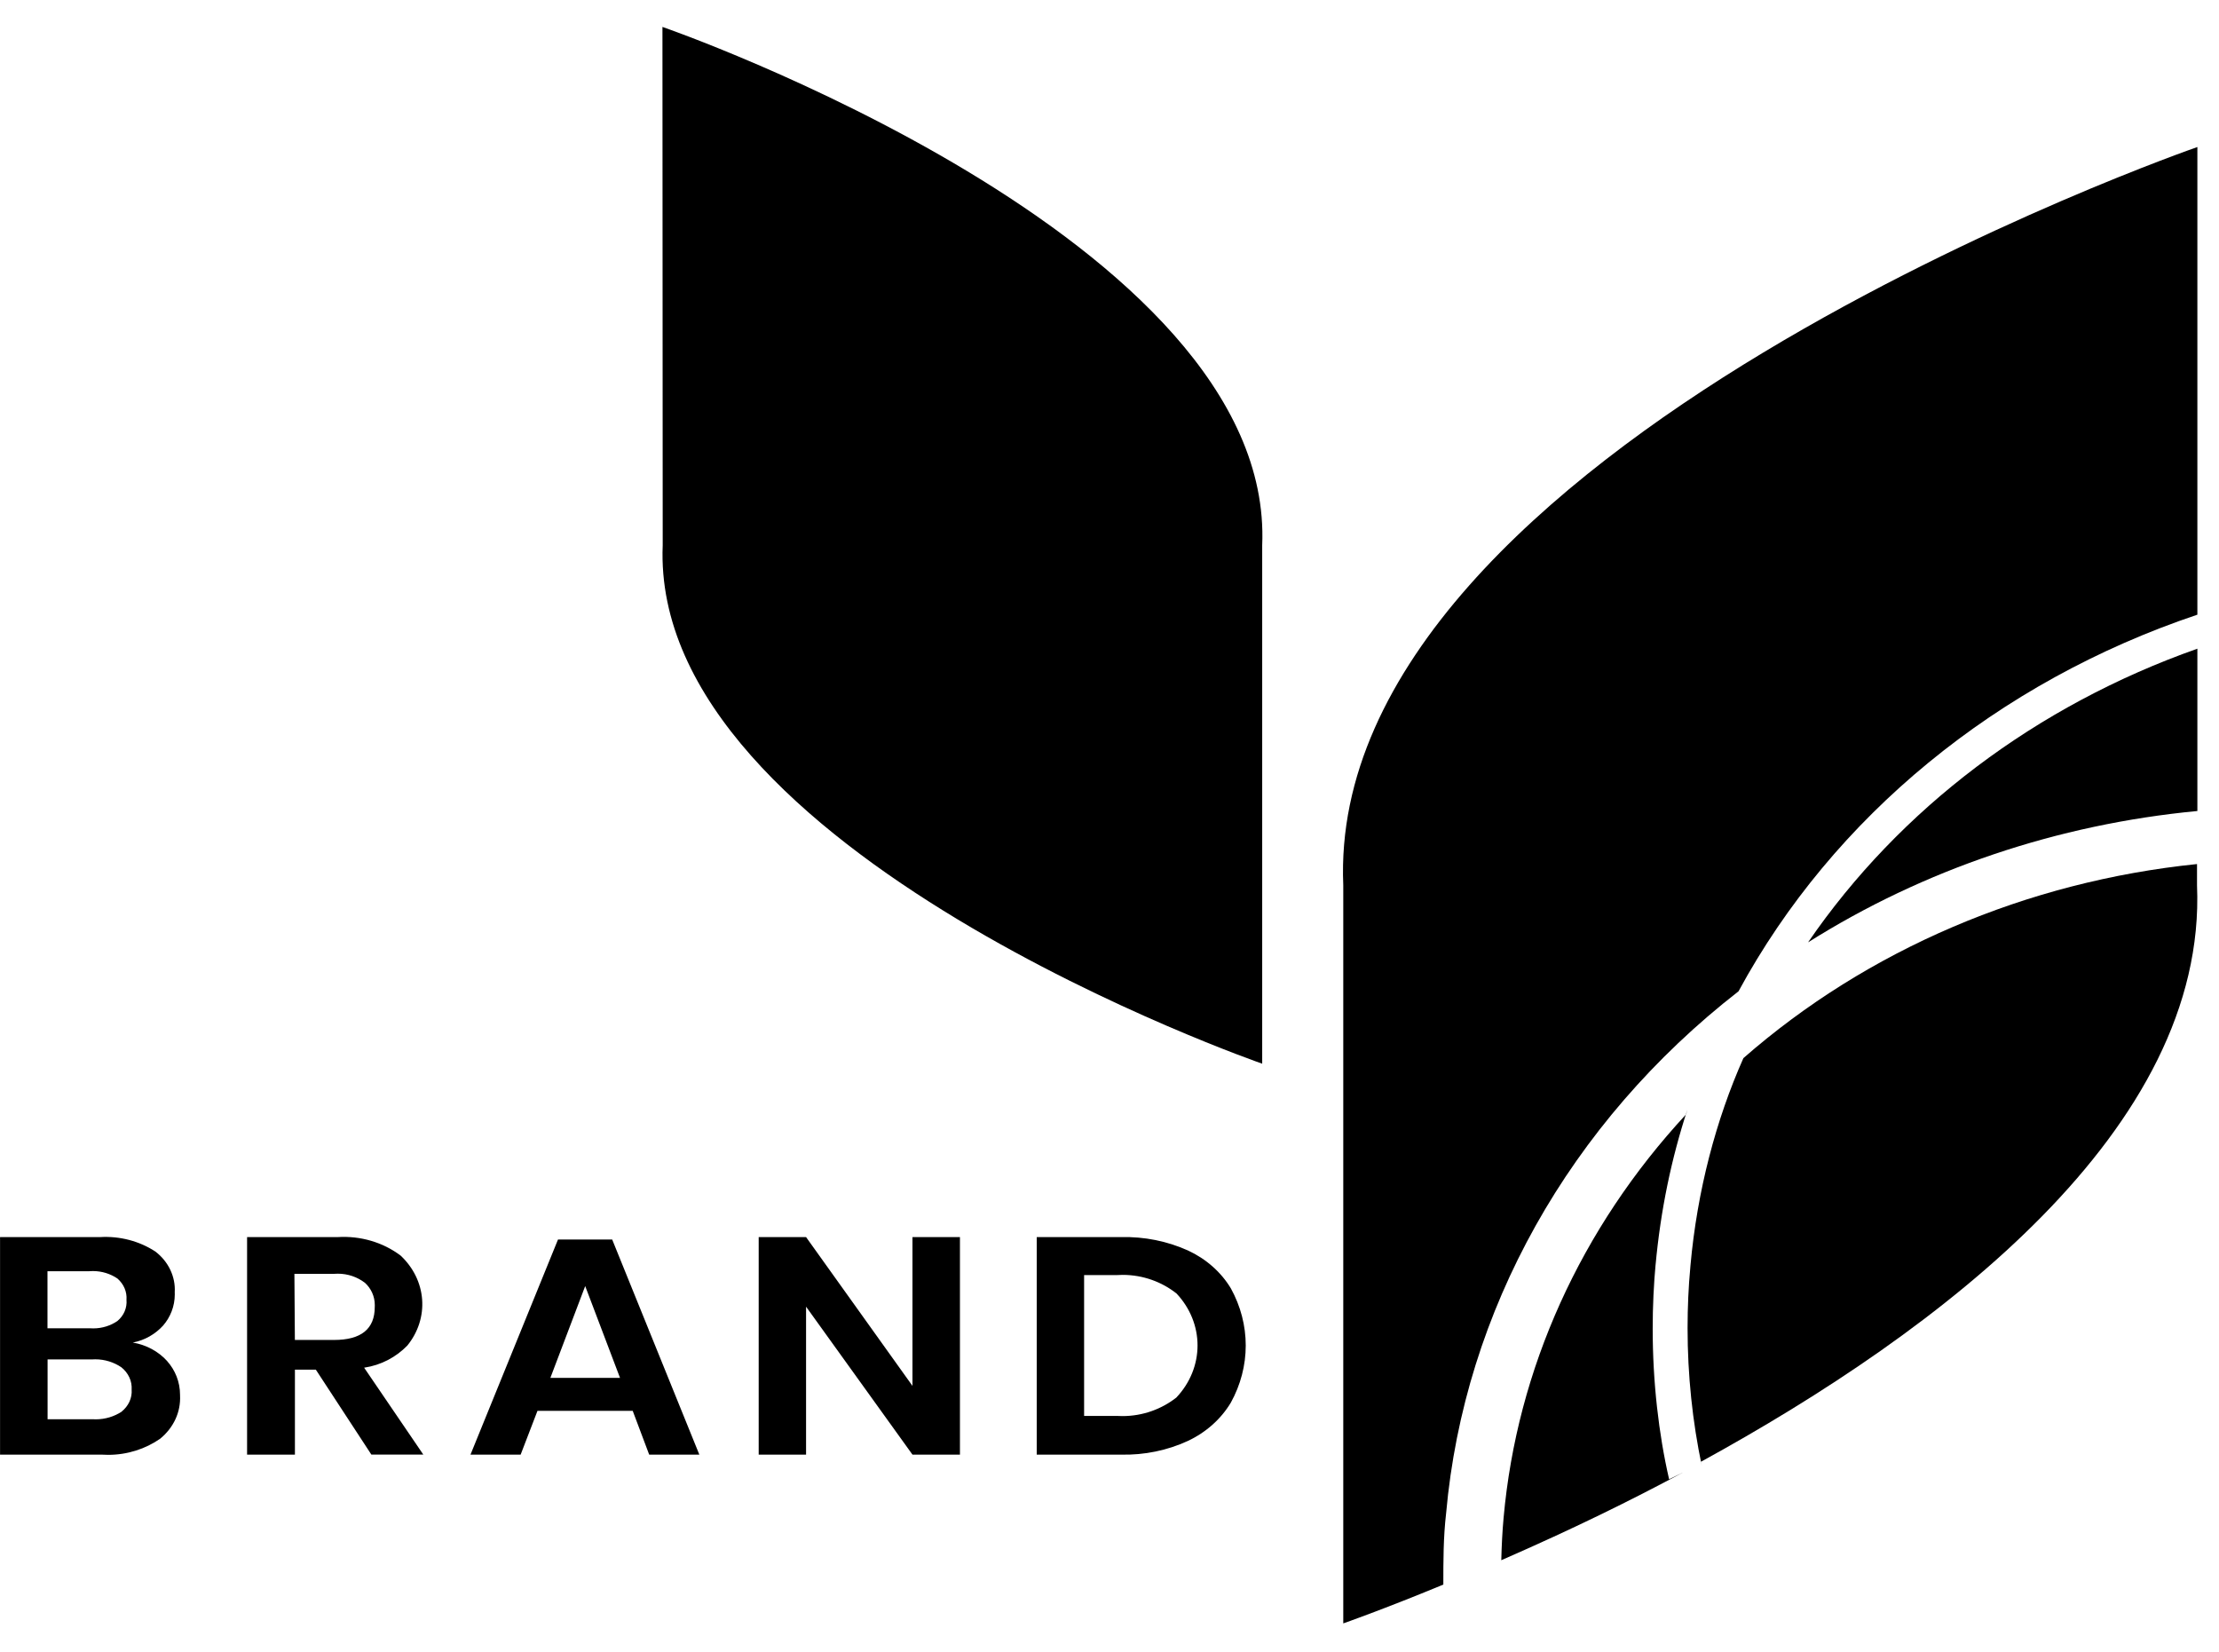
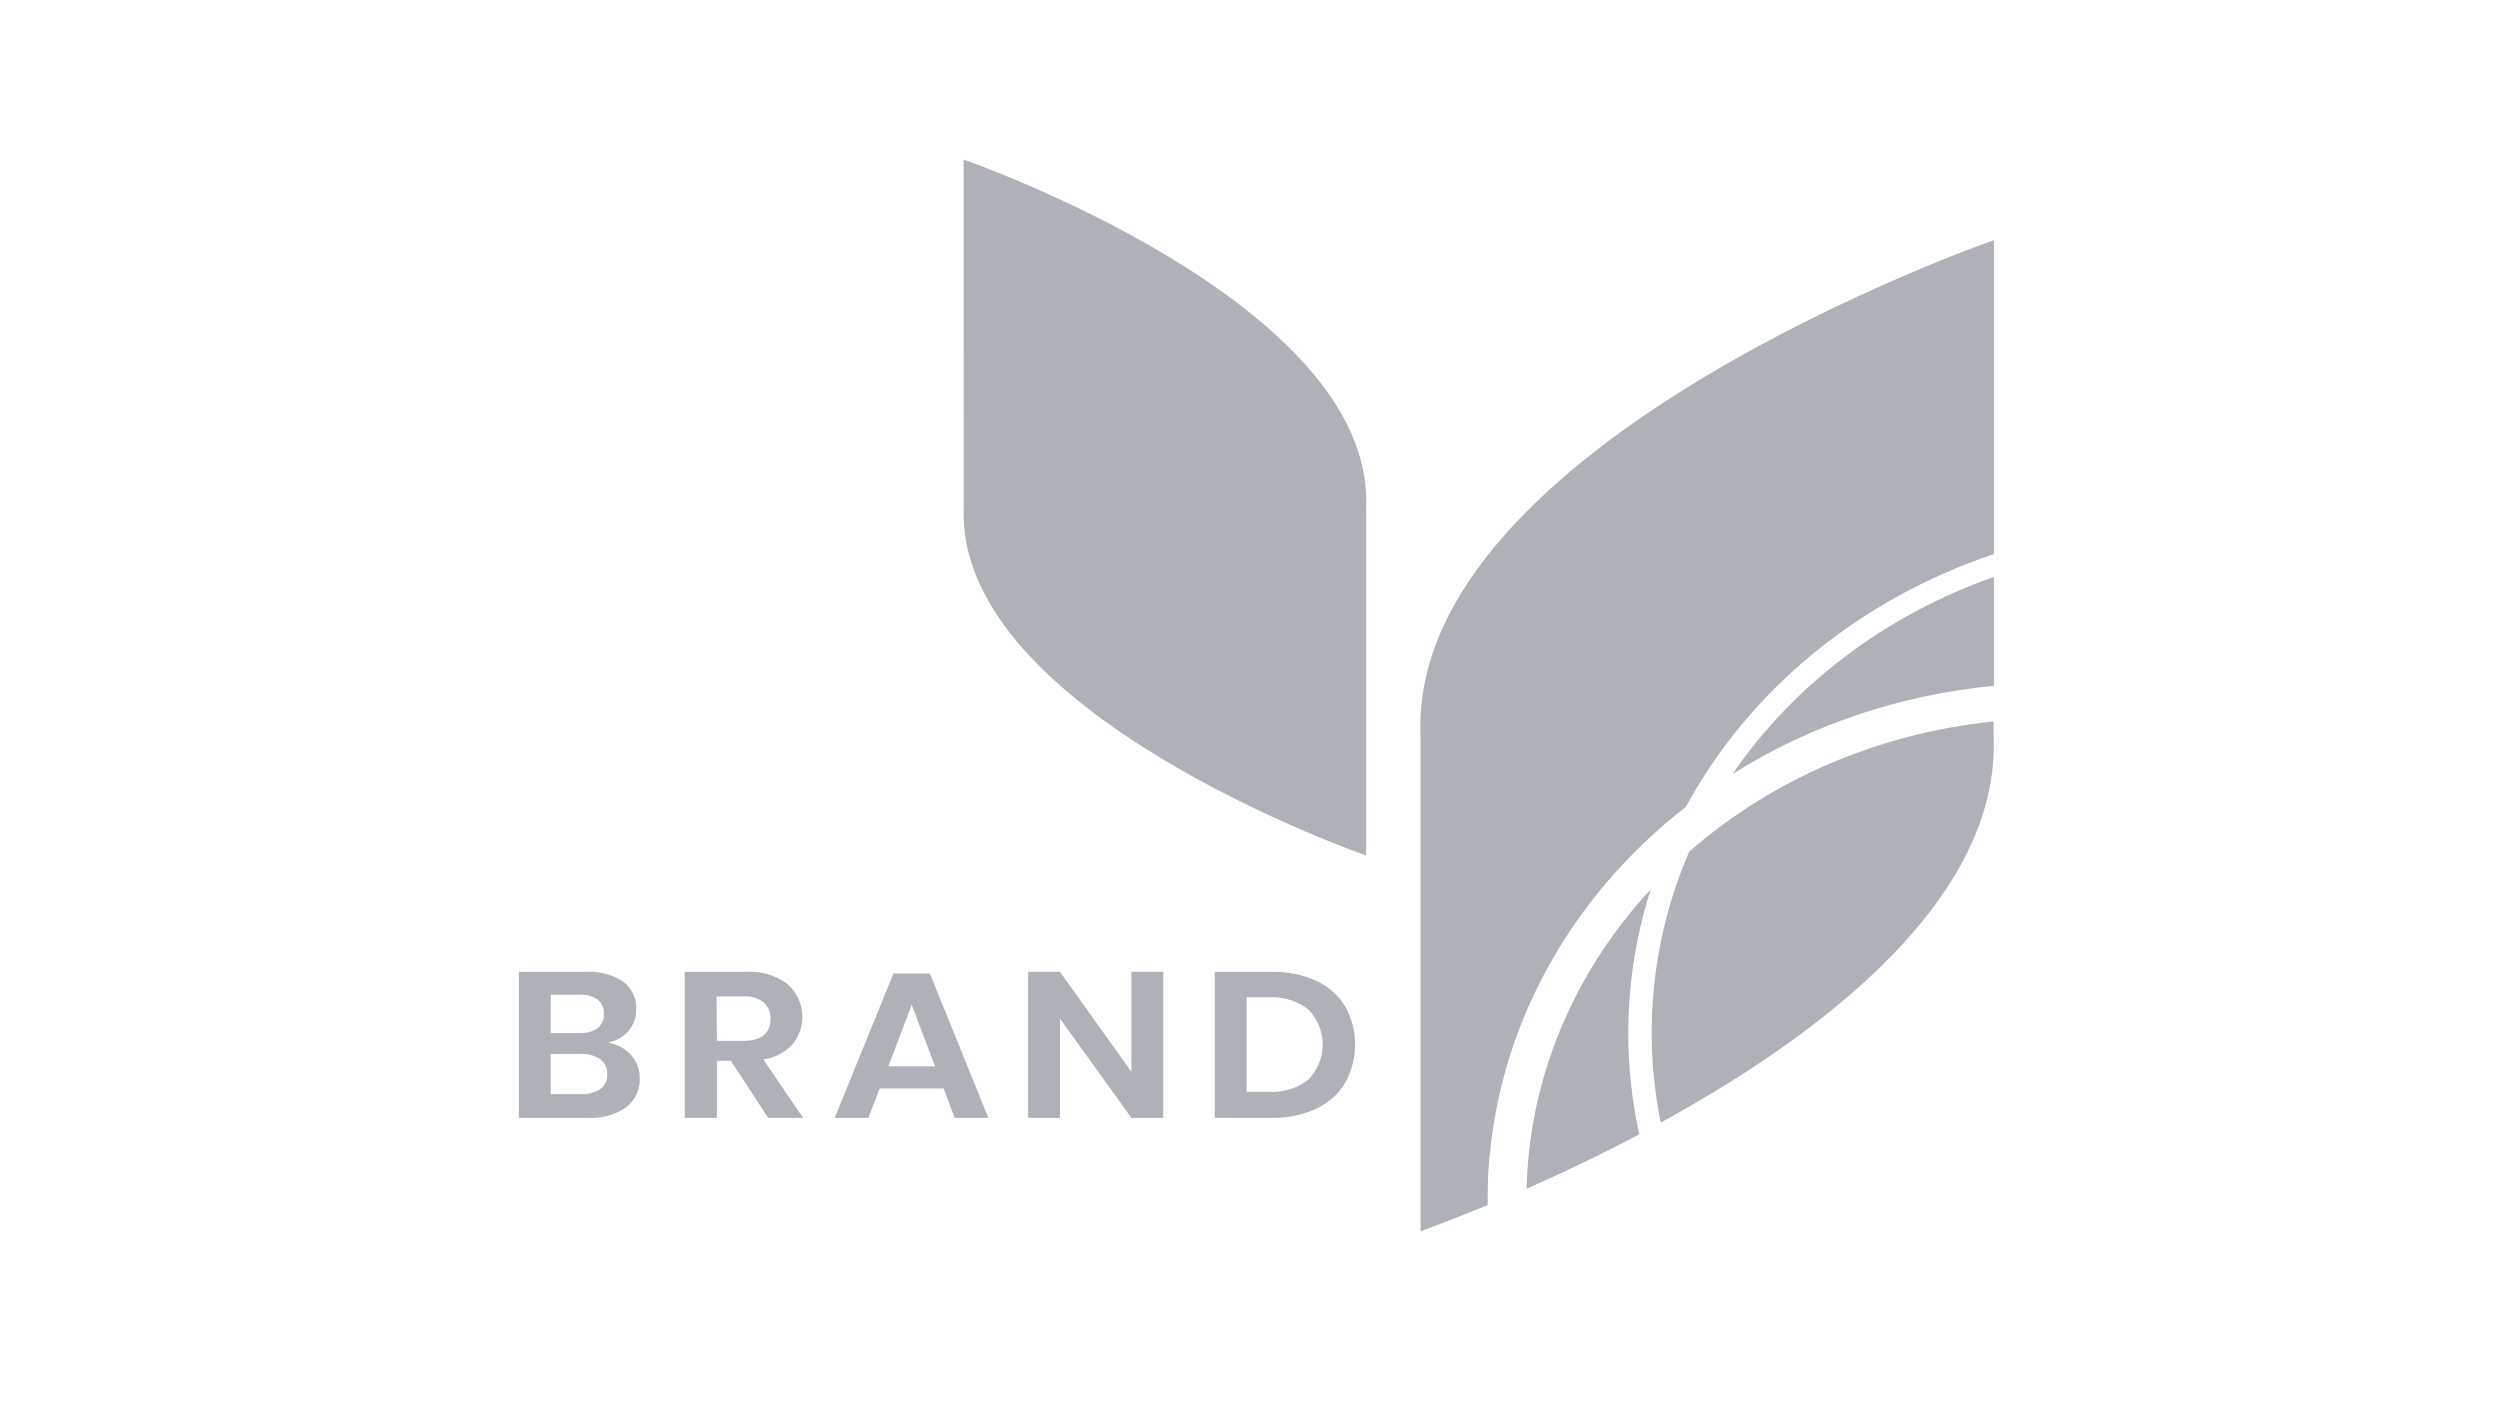
- <svg xmlns="http://www.w3.org/2000/svg" version="1.1" width="43" height="32" viewBox="0 0 43 32">
-   <path d="M3.239 26.373c0.155 0.173 0.25 0.402 0.25 0.654 0 0.004 0 0.008 0 0.012v-0.001c0.008 0.158-0.022 0.315-0.089 0.46s-0.169 0.275-0.298 0.38c-0.282 0.195-0.631 0.311-1.007 0.311-0.041 0-0.082-0.001-0.123-0.004h-1.971v-4.215h1.937c0.382-0.023 0.761 0.076 1.073 0.28 0.125 0.096 0.224 0.217 0.289 0.354s0.095 0.286 0.086 0.435c0.001 0.012 0.001 0.026 0.001 0.040 0 0.232-0.086 0.444-0.227 0.606l0.001-0.001c-0.151 0.166-0.354 0.284-0.582 0.328l-0.007 0.001c0.262 0.044 0.499 0.172 0.668 0.36zM0.92 25.737h0.828c0.018 0.001 0.039 0.002 0.060 0.002 0.174 0 0.335-0.053 0.469-0.144l-0.003 0.002c0.062-0.052 0.111-0.116 0.141-0.187s0.043-0.148 0.036-0.225c0.006-0.076-0.007-0.153-0.037-0.224s-0.078-0.135-0.138-0.188c-0.134-0.091-0.299-0.145-0.477-0.145-0.023 0-0.046 0.001-0.068 0.003h-0.811v1.106zM2.355 27.353c0.066-0.053 0.119-0.119 0.153-0.193s0.049-0.155 0.043-0.235c0.005-0.081-0.010-0.163-0.045-0.238s-0.088-0.142-0.155-0.195c-0.142-0.096-0.317-0.154-0.505-0.154-0.020 0-0.040 0.001-0.059 0.002h-0.865v1.159h0.879c0.016 0.001 0.035 0.002 0.053 0.002 0.187 0 0.361-0.055 0.506-0.15l-0.004 0.002zM7.197 28.185l-1.077-1.647h-0.405v1.647h-0.927v-4.215h1.754c0.442-0.028 0.879 0.1 1.221 0.358 0.245 0.229 0.393 0.53 0.417 0.85s-0.078 0.637-0.287 0.894c-0.218 0.224-0.506 0.378-0.829 0.427l-0.008 0.001 1.147 1.684h-1.008zM5.715 25.963h0.758c0.526 0 0.789-0.213 0.789-0.638 0.001-0.011 0.001-0.024 0.001-0.037 0-0.173-0.075-0.328-0.194-0.435h-0.001c-0.144-0.109-0.325-0.174-0.522-0.174-0.026 0-0.052 0.001-0.077 0.003h-0.764l0.009 1.283zM12.262 27.337h-1.847l-0.326 0.848h-0.972l1.696-4.168h1.050l1.689 4.168h-0.972l-0.319-0.848zM12.015 26.698l-0.675-1.779-0.675 1.779h1.349zM18.602 28.185h-0.92l-2.062-2.867v2.867h-0.918v-4.215h0.918l2.062 2.883v-2.883h0.92v4.215zM23.852 27.176c-0.19 0.318-0.48 0.577-0.832 0.743-0.4 0.185-0.845 0.276-1.293 0.266h-1.637v-4.215h1.637c0.448-0.011 0.891 0.078 1.293 0.259 0.352 0.163 0.642 0.419 0.832 0.735 0.189 0.343 0.288 0.722 0.288 1.106s-0.099 0.763-0.288 1.106zM22.799 27.075c0.263-0.28 0.407-0.637 0.407-1.006s-0.144-0.726-0.407-1.006c-0.285-0.225-0.649-0.361-1.045-0.361-0.038 0-0.075 0.001-0.112 0.004h-0.634v2.729h0.639c0.031 0.002 0.068 0.003 0.104 0.003 0.397 0 0.762-0.136 1.051-0.364l-0.004 0.003zM12.838 0.522s11.873 4.104 11.621 10.043v10.045s-11.864-4.106-11.617-10.045l-0.005-10.043zM35.037 18.259c2.242-1.413 4.836-2.288 7.544-2.545v-3.145c-3.12 1.101-5.766 3.097-7.544 5.69z" />
-   <path d="M33.69 19.206c1.835-3.384 5.017-5.995 8.891-7.296v-9.061s-16.909 5.846-16.551 14.304v14.302s0.753-0.262 1.939-0.752c0-0.457 0-0.918 0.054-1.382 0.35-3.926 2.389-7.565 5.668-10.115z" />
-   <path d="M32.081 24.52c0.099-1.081 0.309-2.076 0.619-3.024l-0.027 0.096c-2.042 2.203-3.278 4.936-3.536 7.815-0.025 0.272-0.038 0.544-0.045 0.824 1.41-0.617 2.478-1.142 3.524-1.702l-0.272 0.133c-0.202-0.878-0.318-1.885-0.318-2.92 0-0.43 0.020-0.855 0.059-1.275l-0.004 0.054zM32.754 24.571c-0.033 0.348-0.052 0.752-0.052 1.161 0 0.917 0.095 1.811 0.276 2.674l-0.015-0.084c4.62-2.531 9.811-6.442 9.611-11.168v-0.412c-3.301 0.338-6.389 1.659-8.79 3.76-0.53 1.19-0.896 2.57-1.026 4.018l-0.004 0.051z" />
+ <svg xmlns="http://www.w3.org/2000/svg" width="106" height="60" viewBox="0 0 106 60" fill="none">
+   <path d="M26.757 44.735C27.001 45.011 27.13 45.357 27.124 45.712C27.136 45.944 27.091 46.175 26.993 46.389C26.895 46.602 26.745 46.793 26.555 46.946C26.082 47.274 25.496 47.434 24.904 47.397H22V41.206H24.844C25.406 41.171 25.963 41.317 26.42 41.617C26.604 41.758 26.749 41.935 26.845 42.136C26.941 42.338 26.984 42.556 26.972 42.775C26.988 43.117 26.871 43.453 26.641 43.722C26.421 43.968 26.116 44.139 25.776 44.206C26.161 44.27 26.509 44.458 26.757 44.735ZM23.351 43.801H24.567C24.843 43.819 25.117 43.746 25.34 43.595C25.431 43.519 25.502 43.425 25.547 43.32C25.593 43.215 25.611 43.102 25.601 42.99C25.609 42.878 25.591 42.766 25.546 42.661C25.502 42.556 25.432 42.462 25.343 42.385C25.114 42.229 24.831 42.155 24.547 42.176H23.351V43.801ZM25.459 46.175C25.556 46.097 25.633 46 25.683 45.891C25.733 45.782 25.754 45.664 25.746 45.546C25.753 45.426 25.731 45.307 25.68 45.197C25.629 45.087 25.551 44.989 25.452 44.911C25.214 44.749 24.922 44.67 24.626 44.687H23.351V46.39H24.643C24.933 46.405 25.221 46.329 25.459 46.175Z" fill="#AFB1B8" />
+   <path d="M32.571 47.397L30.989 44.977H30.394V47.397H29.033V41.206H31.61C32.259 41.164 32.901 41.352 33.403 41.732C33.764 42.068 33.981 42.511 34.016 42.98C34.051 43.45 33.902 43.916 33.595 44.294C33.277 44.627 32.843 44.849 32.366 44.923L34.051 47.397H32.571ZM30.394 44.133H31.507C32.28 44.133 32.667 43.821 32.667 43.196C32.675 43.068 32.653 42.94 32.605 42.821C32.556 42.701 32.48 42.592 32.383 42.5C32.138 42.314 31.824 42.224 31.507 42.249H30.381L30.394 44.133Z" fill="#AFB1B8" />
+   <path d="M40.01 46.151H37.298L36.819 47.397H35.392L37.883 41.275H39.425L41.906 47.397H40.479L40.01 46.151ZM39.647 45.213L38.656 42.6L37.665 45.213H39.647Z" fill="#AFB1B8" />
+   <path d="M49.322 47.397H47.971L44.942 43.187V47.397H43.594V41.205H44.942L47.971 45.44V41.205H49.322V47.397Z" fill="#AFB1B8" />
+   <path d="M57.033 45.915C56.753 46.382 56.328 46.763 55.81 47.007C55.222 47.279 54.569 47.413 53.911 47.397H51.506V41.206H53.911C54.568 41.19 55.22 41.321 55.81 41.587C56.328 41.825 56.754 42.202 57.033 42.666C57.311 43.17 57.456 43.726 57.456 44.291C57.456 44.855 57.311 45.411 57.033 45.915ZM55.487 45.767C55.872 45.355 56.084 44.831 56.084 44.289C56.084 43.747 55.872 43.223 55.487 42.812C55.02 42.439 54.413 42.25 53.795 42.285H52.857V46.293H53.795C54.413 46.328 55.02 46.139 55.487 45.767Z" fill="#AFB1B8" />
+   <path d="M40.856 6.767C40.856 6.767 58.294 12.795 57.925 21.518V36.272C57.925 36.272 40.499 30.241 40.862 21.518L40.856 6.767Z" fill="#AFB1B8" />
+   <path d="M73.46 32.818C76.754 30.743 80.563 29.457 84.54 29.08V24.461C79.958 26.078 76.071 29.01 73.46 32.818Z" fill="#AFB1B8" />
+   <path d="M71.482 34.209C74.177 29.24 78.85 25.405 84.54 23.493V10.185C84.54 10.185 59.705 18.772 60.23 31.194V52.2C60.23 52.2 61.337 51.816 63.078 51.096C63.078 50.425 63.078 49.747 63.157 49.067C63.671 43.3 66.665 37.956 71.482 34.209Z" fill="#AFB1B8" />
+   <path d="M69.12 42.013C69.25 40.556 69.541 39.115 69.989 37.712C66.99 40.947 65.173 44.961 64.796 49.191C64.759 49.59 64.739 49.989 64.73 50.401C66.14 49.78 67.782 49.006 69.506 48.096C69.066 46.095 68.936 44.047 69.12 42.013Z" fill="#AFB1B8" />
+   <path d="M70.108 42.089C69.942 43.929 70.045 45.781 70.415 47.597C77.2 43.879 84.824 38.136 84.53 31.194V30.589C79.682 31.086 75.147 33.026 71.62 36.112C70.795 38.024 70.285 40.039 70.108 42.089Z" fill="#AFB1B8" />
</svg>
